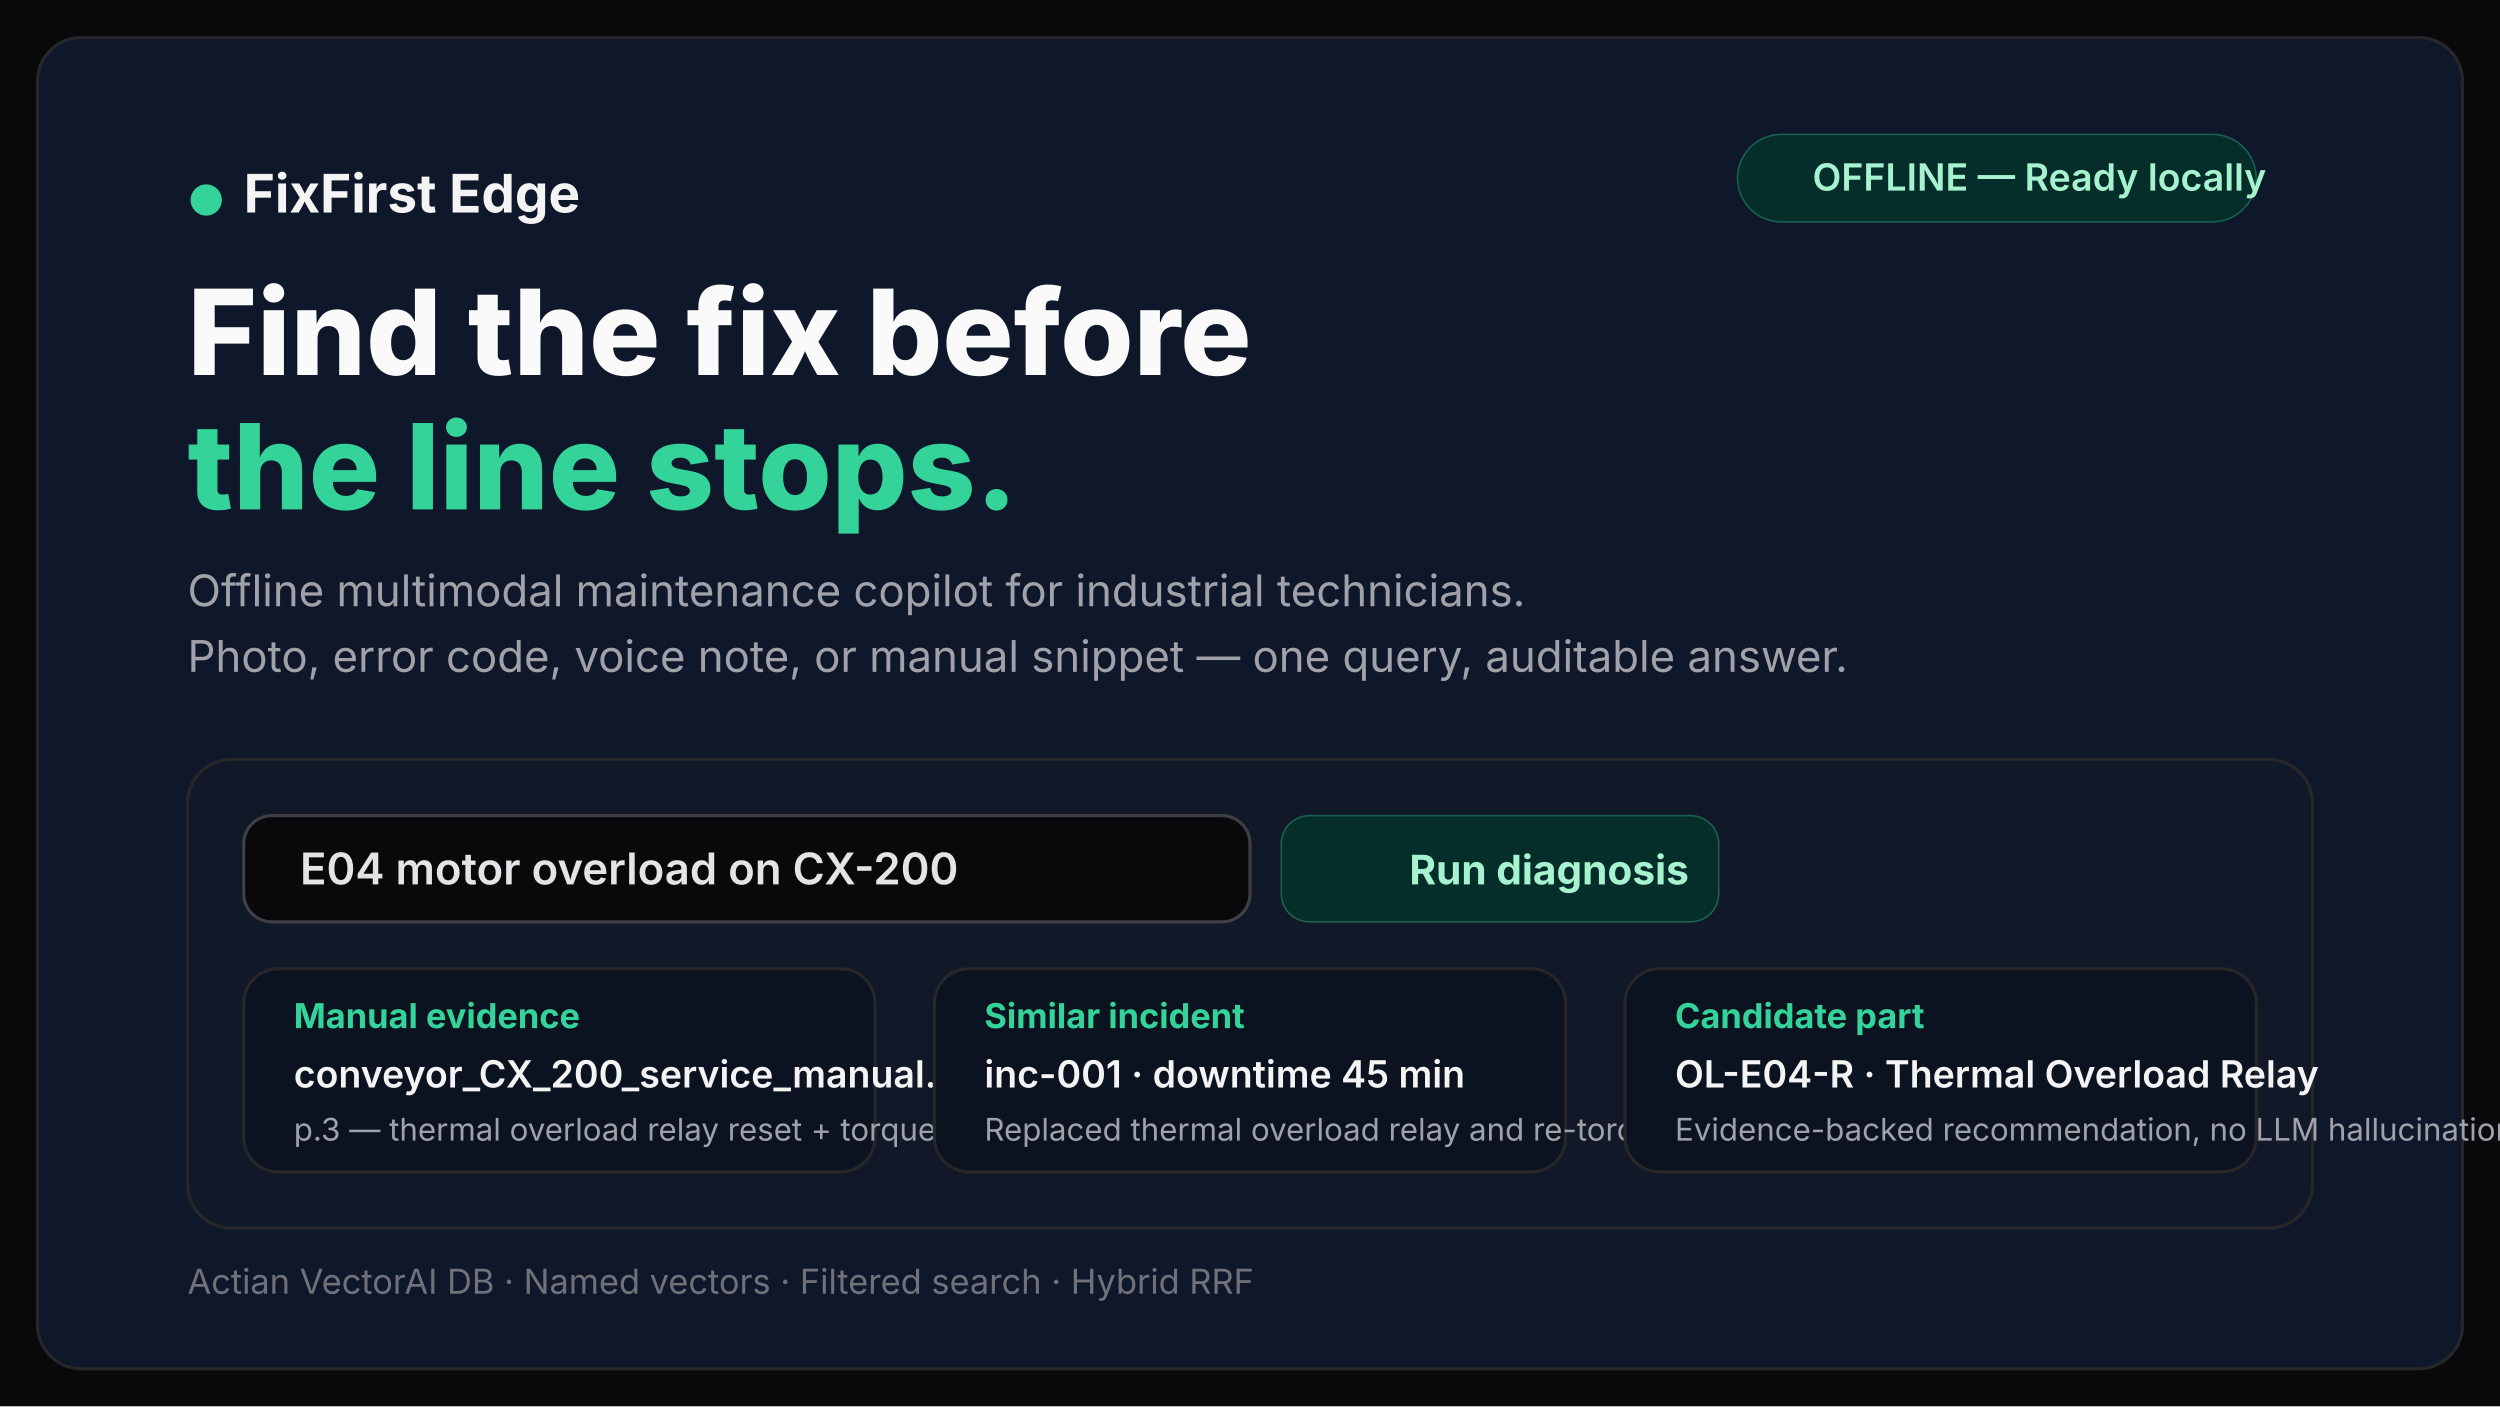
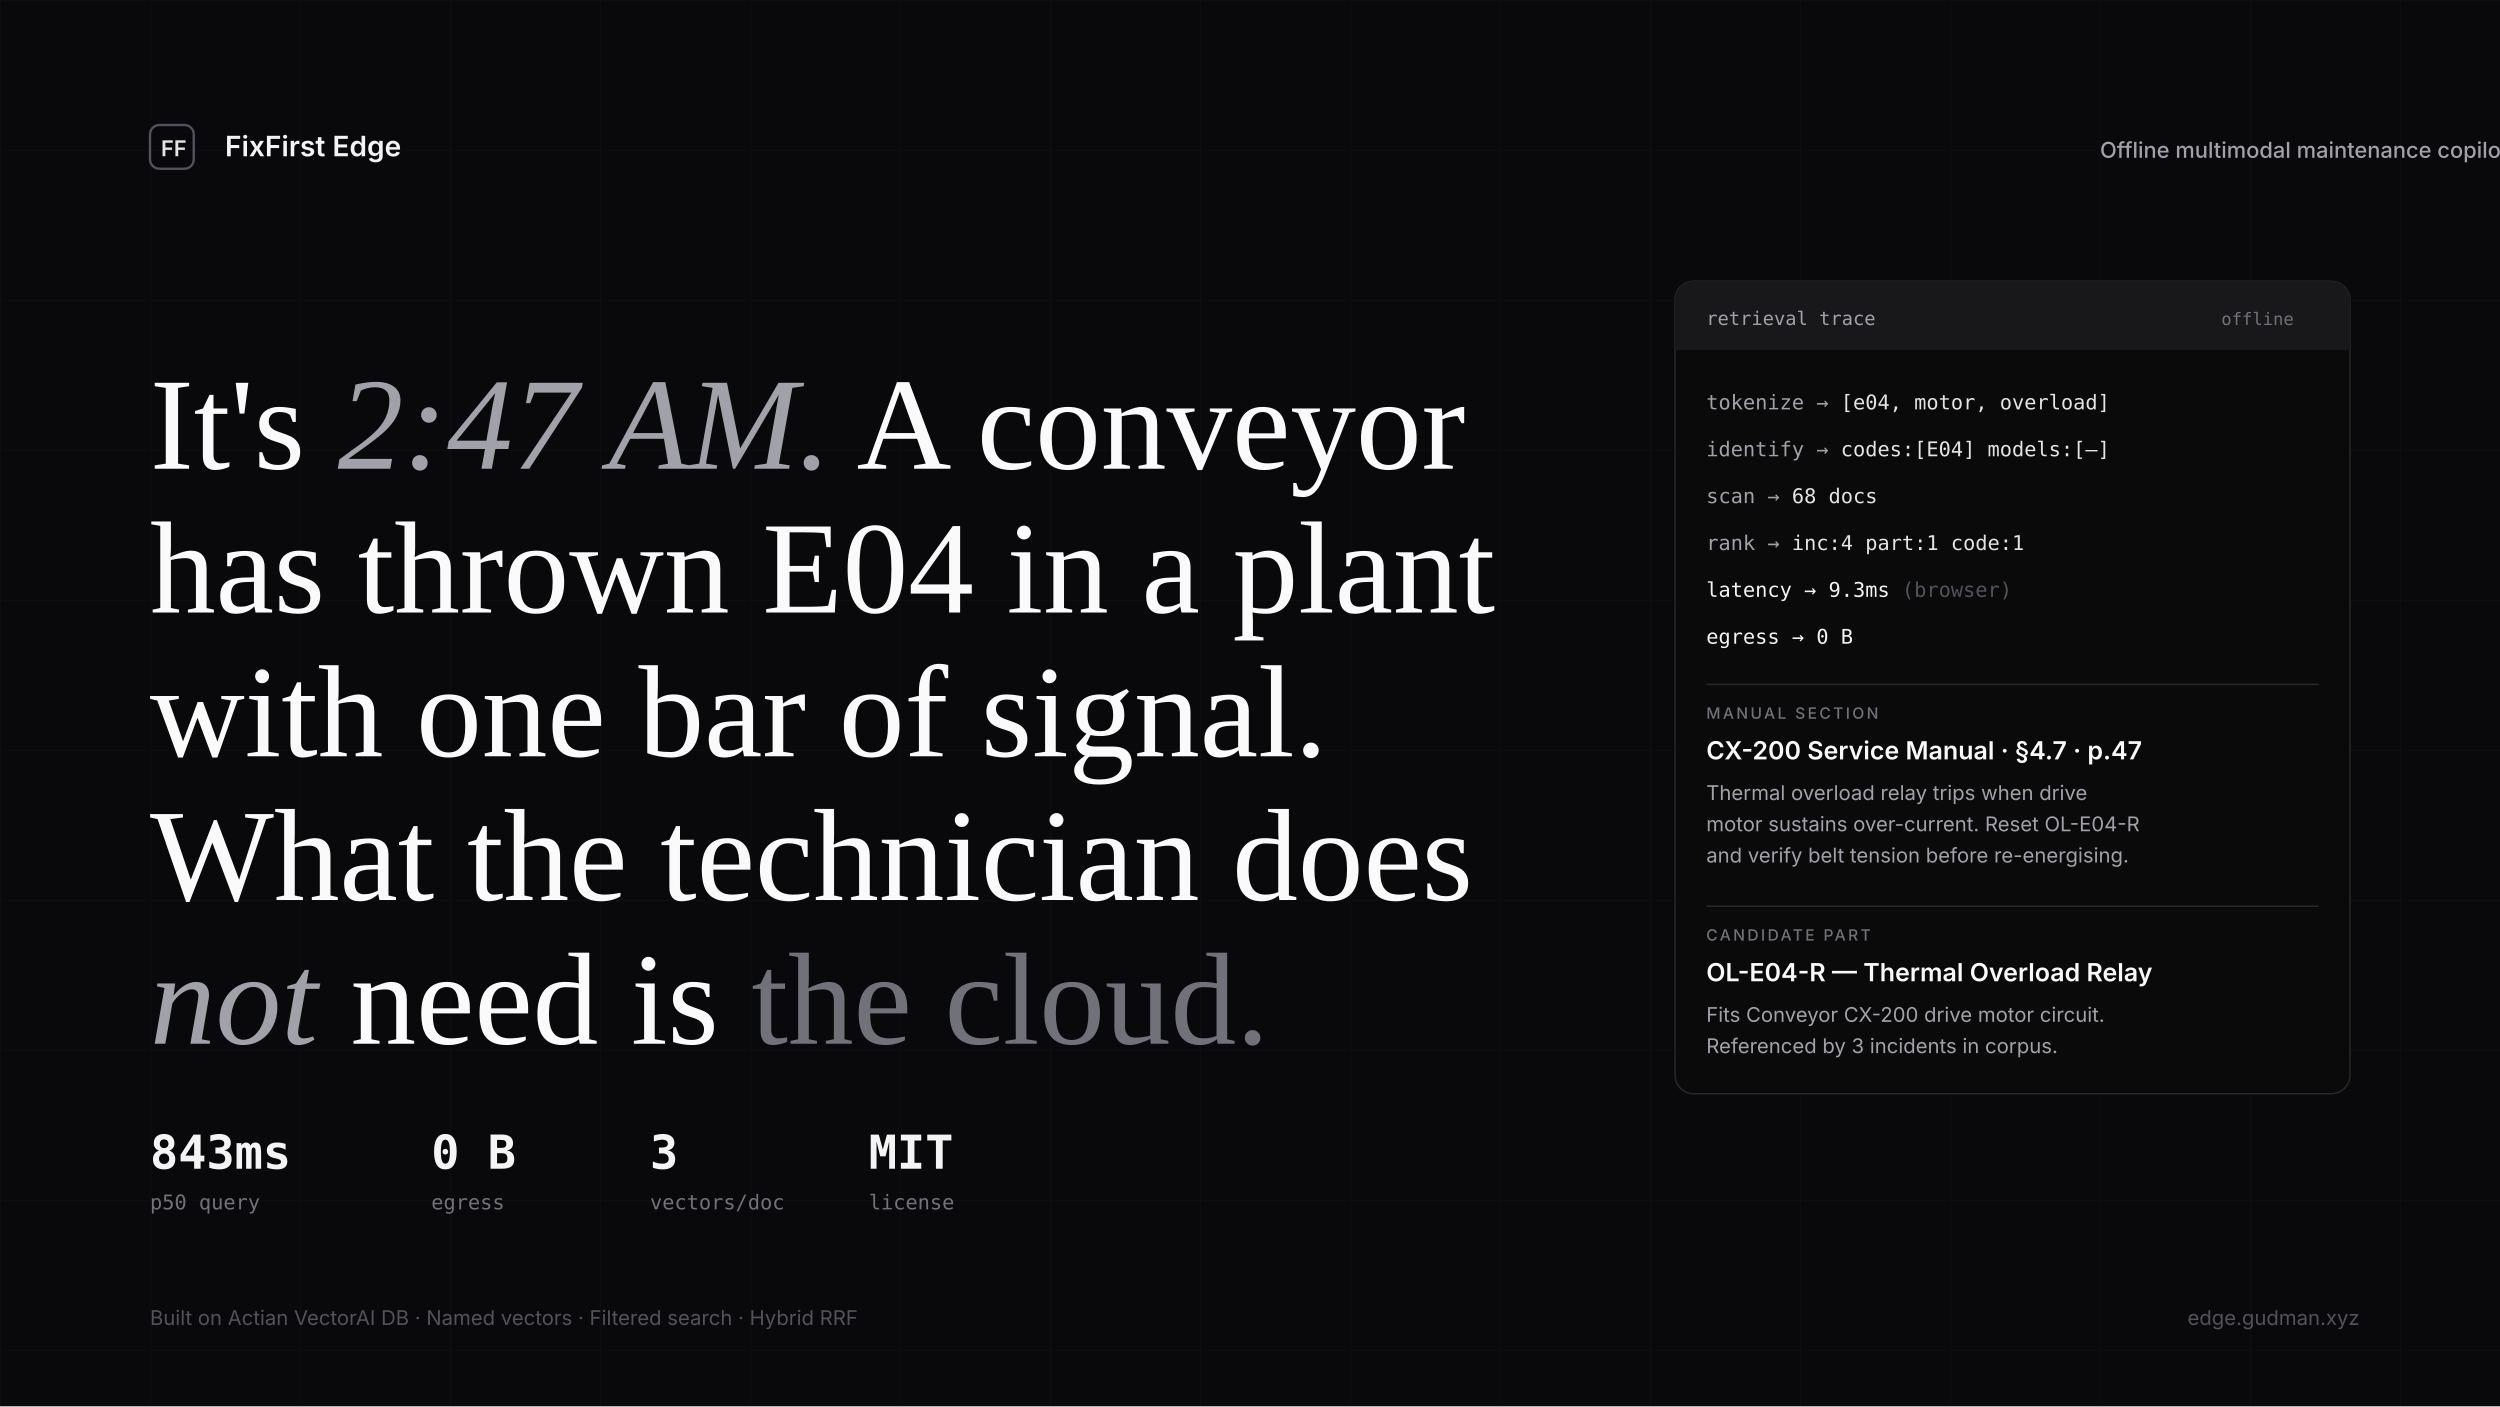
- <svg xmlns="http://www.w3.org/2000/svg" width="1600" height="900" viewBox="0 0 1600 900" fill="none">
+ <svg xmlns="http://www.w3.org/2000/svg" width="1600" height="900" viewBox="0 0 1600 900">
+   <defs>
+     <pattern id="grid" width="96" height="96" patternUnits="userSpaceOnUse">
+       <path d="M 96 0 L 0 0 0 96" fill="none" stroke="#FFFFFF" stroke-opacity="0.022" stroke-width="1" />
+     </pattern>
+   </defs>
  <rect width="1600" height="900" fill="#09090B" />
-   <rect x="24" y="24" width="1552" height="852" rx="28" fill="#0F172A" stroke="#27272A" stroke-width="2" />
-   <circle cx="132" cy="128" r="10" fill="#34D399" />
-   <text x="156" y="136" fill="#F4F4F5" font-family="Inter, Arial, sans-serif" font-size="34" font-weight="700">FixFirst Edge</text>
-   <rect x="1112" y="86" width="332" height="56" rx="28" fill="#052E2B" stroke="#34D399" stroke-opacity="0.35" />
-   <text x="1160" y="122" fill="#A7F3D0" font-family="Inter, Arial, sans-serif" font-size="24" font-weight="600">OFFLINE — Ready locally</text>
-   <text x="120" y="240" fill="#FAFAFA" font-family="Inter, Arial, sans-serif" font-size="76" font-weight="800">Find the fix before</text>
-   <text x="120" y="326" fill="#34D399" font-family="Inter, Arial, sans-serif" font-size="76" font-weight="800">the line stops.</text>
-   <text x="120" y="388" fill="#A1A1AA" font-family="Inter, Arial, sans-serif" font-size="28">
-     Offline multimodal maintenance copilot for industrial technicians.
-   </text>
-   <text x="120" y="430" fill="#A1A1AA" font-family="Inter, Arial, sans-serif" font-size="28">
-     Photo, error code, voice note, or manual snippet — one query, auditable answer.
-   </text>
-   <rect x="120" y="486" width="1360" height="300" rx="28" fill="#111827" stroke="#27272A" stroke-width="2" />
-   <rect x="156" y="522" width="644" height="68" rx="18" fill="#09090B" stroke="#3F3F46" stroke-width="2" />
-   <text x="192" y="566" fill="#E4E4E7" font-family="Inter, Arial, sans-serif" font-size="28" font-weight="600">E04 motor overload on CX-200</text>
-   <rect x="820" y="522" width="280" height="68" rx="18" fill="#052E2B" stroke="#34D399" stroke-opacity="0.35" />
-   <text x="902" y="566" fill="#A7F3D0" font-family="Inter, Arial, sans-serif" font-size="26" font-weight="700">Run diagnosis</text>
-   <rect x="156" y="620" width="404" height="130" rx="22" fill="#0B1220" stroke="#27272A" stroke-width="2" />
-   <text x="188" y="658" fill="#34D399" font-family="Inter, Arial, sans-serif" font-size="22" font-weight="700">Manual evidence</text>
-   <text x="188" y="696" fill="#F4F4F5" font-family="Inter, Arial, sans-serif" font-size="24" font-weight="600">conveyor_CX_200_service_manual.pdf</text>
-   <text x="188" y="730" fill="#A1A1AA" font-family="Inter, Arial, sans-serif" font-size="20">p.3 — thermal overload relay reset + torque to 85 Nm</text>
-   <rect x="598" y="620" width="404" height="130" rx="22" fill="#0B1220" stroke="#27272A" stroke-width="2" />
-   <text x="630" y="658" fill="#34D399" font-family="Inter, Arial, sans-serif" font-size="22" font-weight="700">Similar incident</text>
-   <text x="630" y="696" fill="#F4F4F5" font-family="Inter, Arial, sans-serif" font-size="24" font-weight="600">inc-001 · downtime 45 min</text>
-   <text x="630" y="730" fill="#A1A1AA" font-family="Inter, Arial, sans-serif" font-size="20">Replaced thermal overload relay and re-torqued mounts</text>
-   <rect x="1040" y="620" width="404" height="130" rx="22" fill="#0B1220" stroke="#27272A" stroke-width="2" />
-   <text x="1072" y="658" fill="#34D399" font-family="Inter, Arial, sans-serif" font-size="22" font-weight="700">Candidate part</text>
-   <text x="1072" y="696" fill="#F4F4F5" font-family="Inter, Arial, sans-serif" font-size="24" font-weight="600">OL-E04-R · Thermal Overload Relay</text>
-   <text x="1072" y="730" fill="#A1A1AA" font-family="Inter, Arial, sans-serif" font-size="20">Evidence-backed recommendation, no LLM hallucination layer</text>
-   <text x="120" y="828" fill="#71717A" font-family="Inter, Arial, sans-serif" font-size="22">Actian VectorAI DB · Named vectors · Filtered search · Hybrid RRF</text>
+   <rect width="1600" height="900" fill="url(#grid)" />
+   <g transform="translate(96, 80)">
+     <rect x="0" y="0" width="28" height="28" rx="6" fill="none" stroke="#52525B" stroke-width="1.5" />
+     <text x="7" y="20" fill="#E4E4E7" font-family="Inter, Arial, sans-serif" font-size="14" font-weight="600">FF</text>
+     <text x="48" y="20" fill="#F4F4F5" font-family="Inter, Arial, sans-serif" font-size="18" font-weight="600">FixFirst Edge</text>
+   </g>
+   <g transform="translate(1344, 84)">
+     <text x="0" y="17" fill="#A1A1AA" font-family="Inter, Arial, sans-serif" font-size="14" font-weight="500">Offline multimodal maintenance copilot</text>
+   </g>
+   <g font-family="'Instrument Serif', 'Iowan Old Style', 'Times New Roman', serif" font-weight="400" fill="#FAFAFA">
+     <text x="96" y="300" font-size="84">It's <tspan fill="#A1A1AA" font-style="italic">2:47 AM.</tspan> A conveyor</text>
+     <text x="96" y="392" font-size="84">has thrown E04 in a plant</text>
+     <text x="96" y="484" font-size="84">with one bar of signal.</text>
+     <text x="96" y="576" font-size="84">What the technician does</text>
+     <text x="96" y="668" font-size="84">
+       <tspan font-style="italic" fill="#A1A1AA">not</tspan> need is <tspan fill="#71717A">the cloud.</tspan>
+     </text>
+   </g>
+   <g transform="translate(96, 748)" font-family="'JetBrains Mono', ui-monospace, monospace">
+     <text x="0" y="0" fill="#F4F4F5" font-size="30" font-weight="600">843ms</text>
+     <text x="0" y="26" fill="#71717A" font-size="13">p50 query</text>
+     <text x="180" y="0" fill="#F4F4F5" font-size="30" font-weight="600">0 B</text>
+     <text x="180" y="26" fill="#71717A" font-size="13">egress</text>
+     <text x="320" y="0" fill="#F4F4F5" font-size="30" font-weight="600">3</text>
+     <text x="320" y="26" fill="#71717A" font-size="13">vectors/doc</text>
+     <text x="460" y="0" fill="#F4F4F5" font-size="30" font-weight="600">MIT</text>
+     <text x="460" y="26" fill="#71717A" font-size="13">license</text>
+   </g>
+   <g transform="translate(96, 848)" font-family="Inter, Arial, sans-serif">
+     <text x="0" y="0" fill="#52525B" font-size="13">Built on Actian VectorAI DB · Named vectors · Filtered search · Hybrid RRF</text>
+   </g>
+   <g transform="translate(1400, 848)" font-family="Inter, Arial, sans-serif">
+     <text x="0" y="0" fill="#52525B" font-size="13" text-anchor="start">edge.gudman.xyz</text>
+   </g>
+   <g transform="translate(1072, 180)">
+     <rect x="0" y="0" width="432" height="520" rx="12" fill="#0A0A0B" stroke="#27272A" stroke-width="1" />
+     <rect x="0" y="0" width="432" height="44" rx="12" fill="#18181B" />
+     <rect x="0" y="32" width="432" height="12" fill="#18181B" />
+     <text x="20" y="28" fill="#A1A1AA" font-family="'JetBrains Mono', ui-monospace, monospace" font-size="12">retrieval trace</text>
+     <text x="396" y="28" fill="#71717A" font-family="'JetBrains Mono', ui-monospace, monospace" font-size="11" text-anchor="end">offline</text>
+     <g font-family="'JetBrains Mono', ui-monospace, monospace" font-size="13">
+       <text x="20" y="82" fill="#A1A1AA">tokenize   → <tspan fill="#E4E4E7">[e04, motor, overload]</tspan>
+       </text>
+       <text x="20" y="112" fill="#A1A1AA">identify   → <tspan fill="#E4E4E7">codes:[E04] models:[—]</tspan>
+       </text>
+       <text x="20" y="142" fill="#A1A1AA">scan       → <tspan fill="#E4E4E7">68 docs</tspan>
+       </text>
+       <text x="20" y="172" fill="#A1A1AA">rank       → <tspan fill="#E4E4E7">inc:4 part:1 code:1</tspan>
+       </text>
+       <text x="20" y="202" fill="#F4F4F5">latency    → <tspan fill="#F4F4F5">9.3ms</tspan>
+         <tspan fill="#52525B">(browser)</tspan>
+       </text>
+       <text x="20" y="232" fill="#F4F4F5">egress     → <tspan fill="#F4F4F5">0 B</tspan>
+       </text>
+     </g>
+     <line x1="20" y1="258" x2="412" y2="258" stroke="#27272A" stroke-width="1" />
+     <g transform="translate(20, 280)">
+       <text x="0" y="0" fill="#71717A" font-family="Inter, Arial, sans-serif" font-size="10" font-weight="500" letter-spacing="1.5">MANUAL SECTION</text>
+       <text x="0" y="26" fill="#FAFAFA" font-family="Inter, Arial, sans-serif" font-size="16" font-weight="600">CX-200 Service Manual · §4.7 · p.47</text>
+       <text x="0" y="52" fill="#A1A1AA" font-family="Inter, Arial, sans-serif" font-size="13">Thermal overload relay trips when drive</text>
+       <text x="0" y="72" fill="#A1A1AA" font-family="Inter, Arial, sans-serif" font-size="13">motor sustains over-current. Reset OL-E04-R</text>
+       <text x="0" y="92" fill="#A1A1AA" font-family="Inter, Arial, sans-serif" font-size="13">and verify belt tension before re-energising.</text>
+     </g>
+     <line x1="20" y1="400" x2="412" y2="400" stroke="#27272A" stroke-width="1" />
+     <g transform="translate(20, 422)">
+       <text x="0" y="0" fill="#71717A" font-family="Inter, Arial, sans-serif" font-size="10" font-weight="500" letter-spacing="1.5">CANDIDATE PART</text>
+       <text x="0" y="26" fill="#FAFAFA" font-family="Inter, Arial, sans-serif" font-size="16" font-weight="600">OL-E04-R — Thermal Overload Relay</text>
+       <text x="0" y="52" fill="#A1A1AA" font-family="Inter, Arial, sans-serif" font-size="13">Fits Conveyor CX-200 drive motor circuit.</text>
+       <text x="0" y="72" fill="#A1A1AA" font-family="Inter, Arial, sans-serif" font-size="13">Referenced by 3 incidents in corpus.</text>
+     </g>
+   </g>
</svg>
